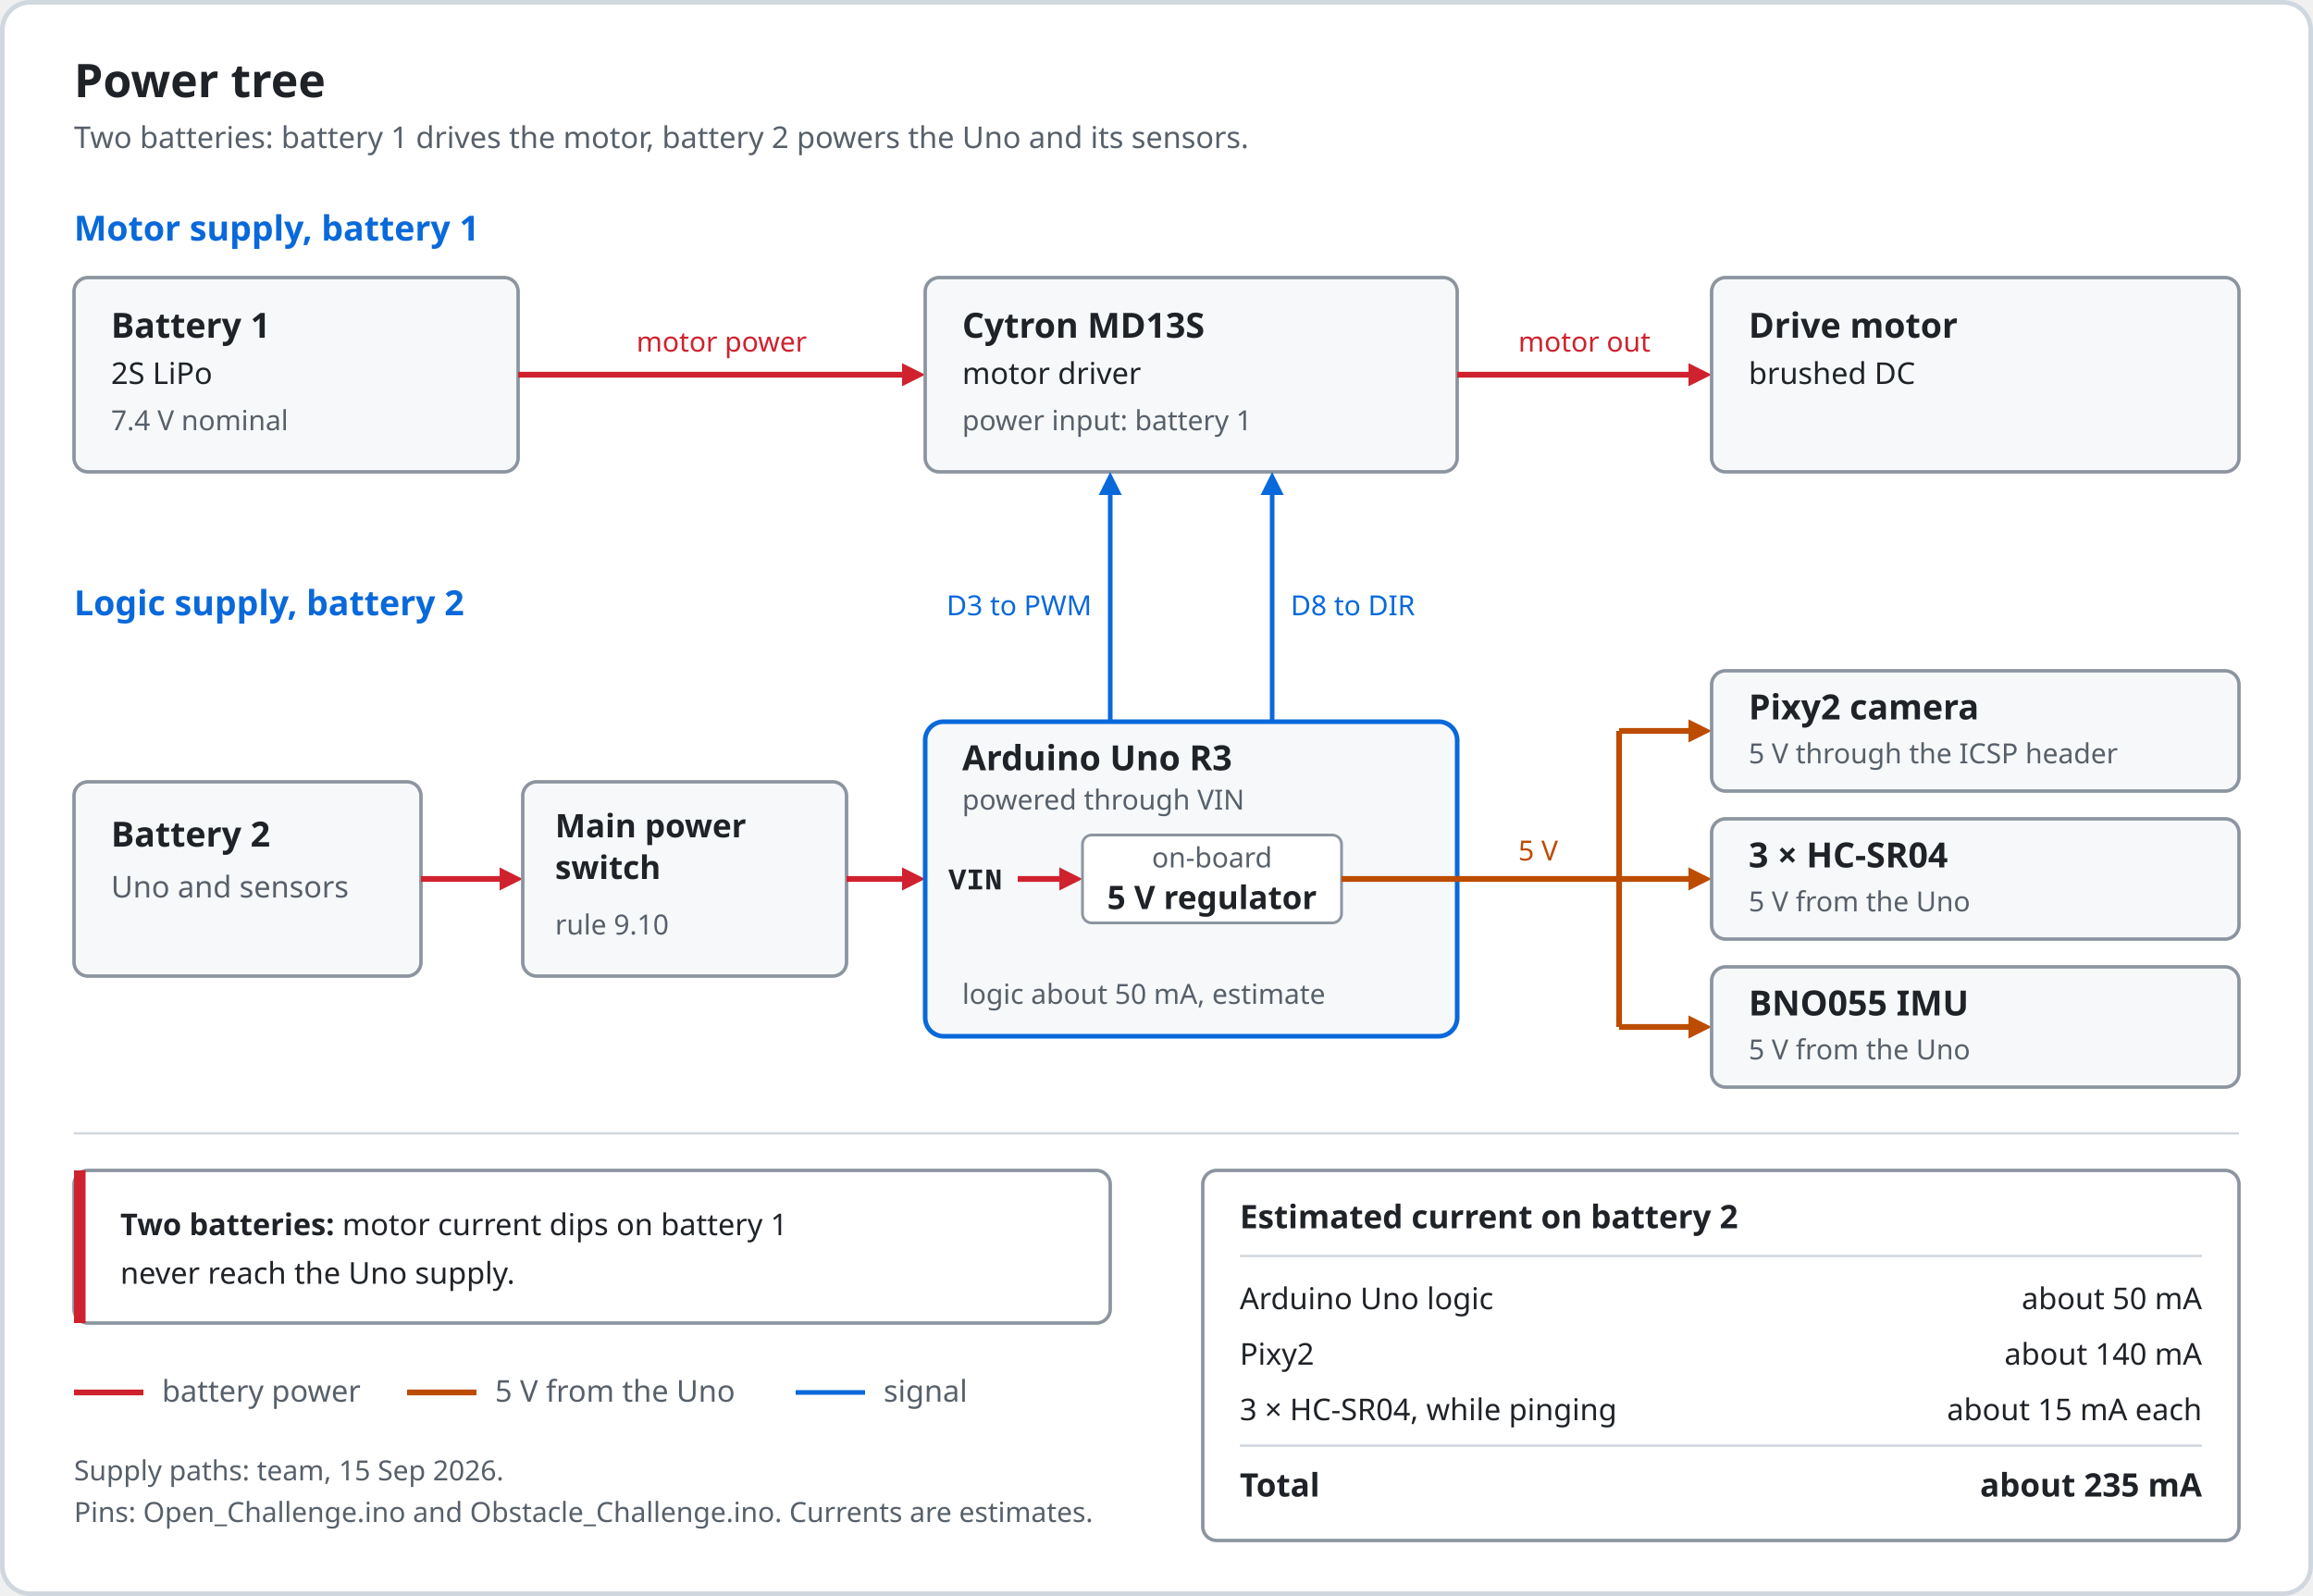
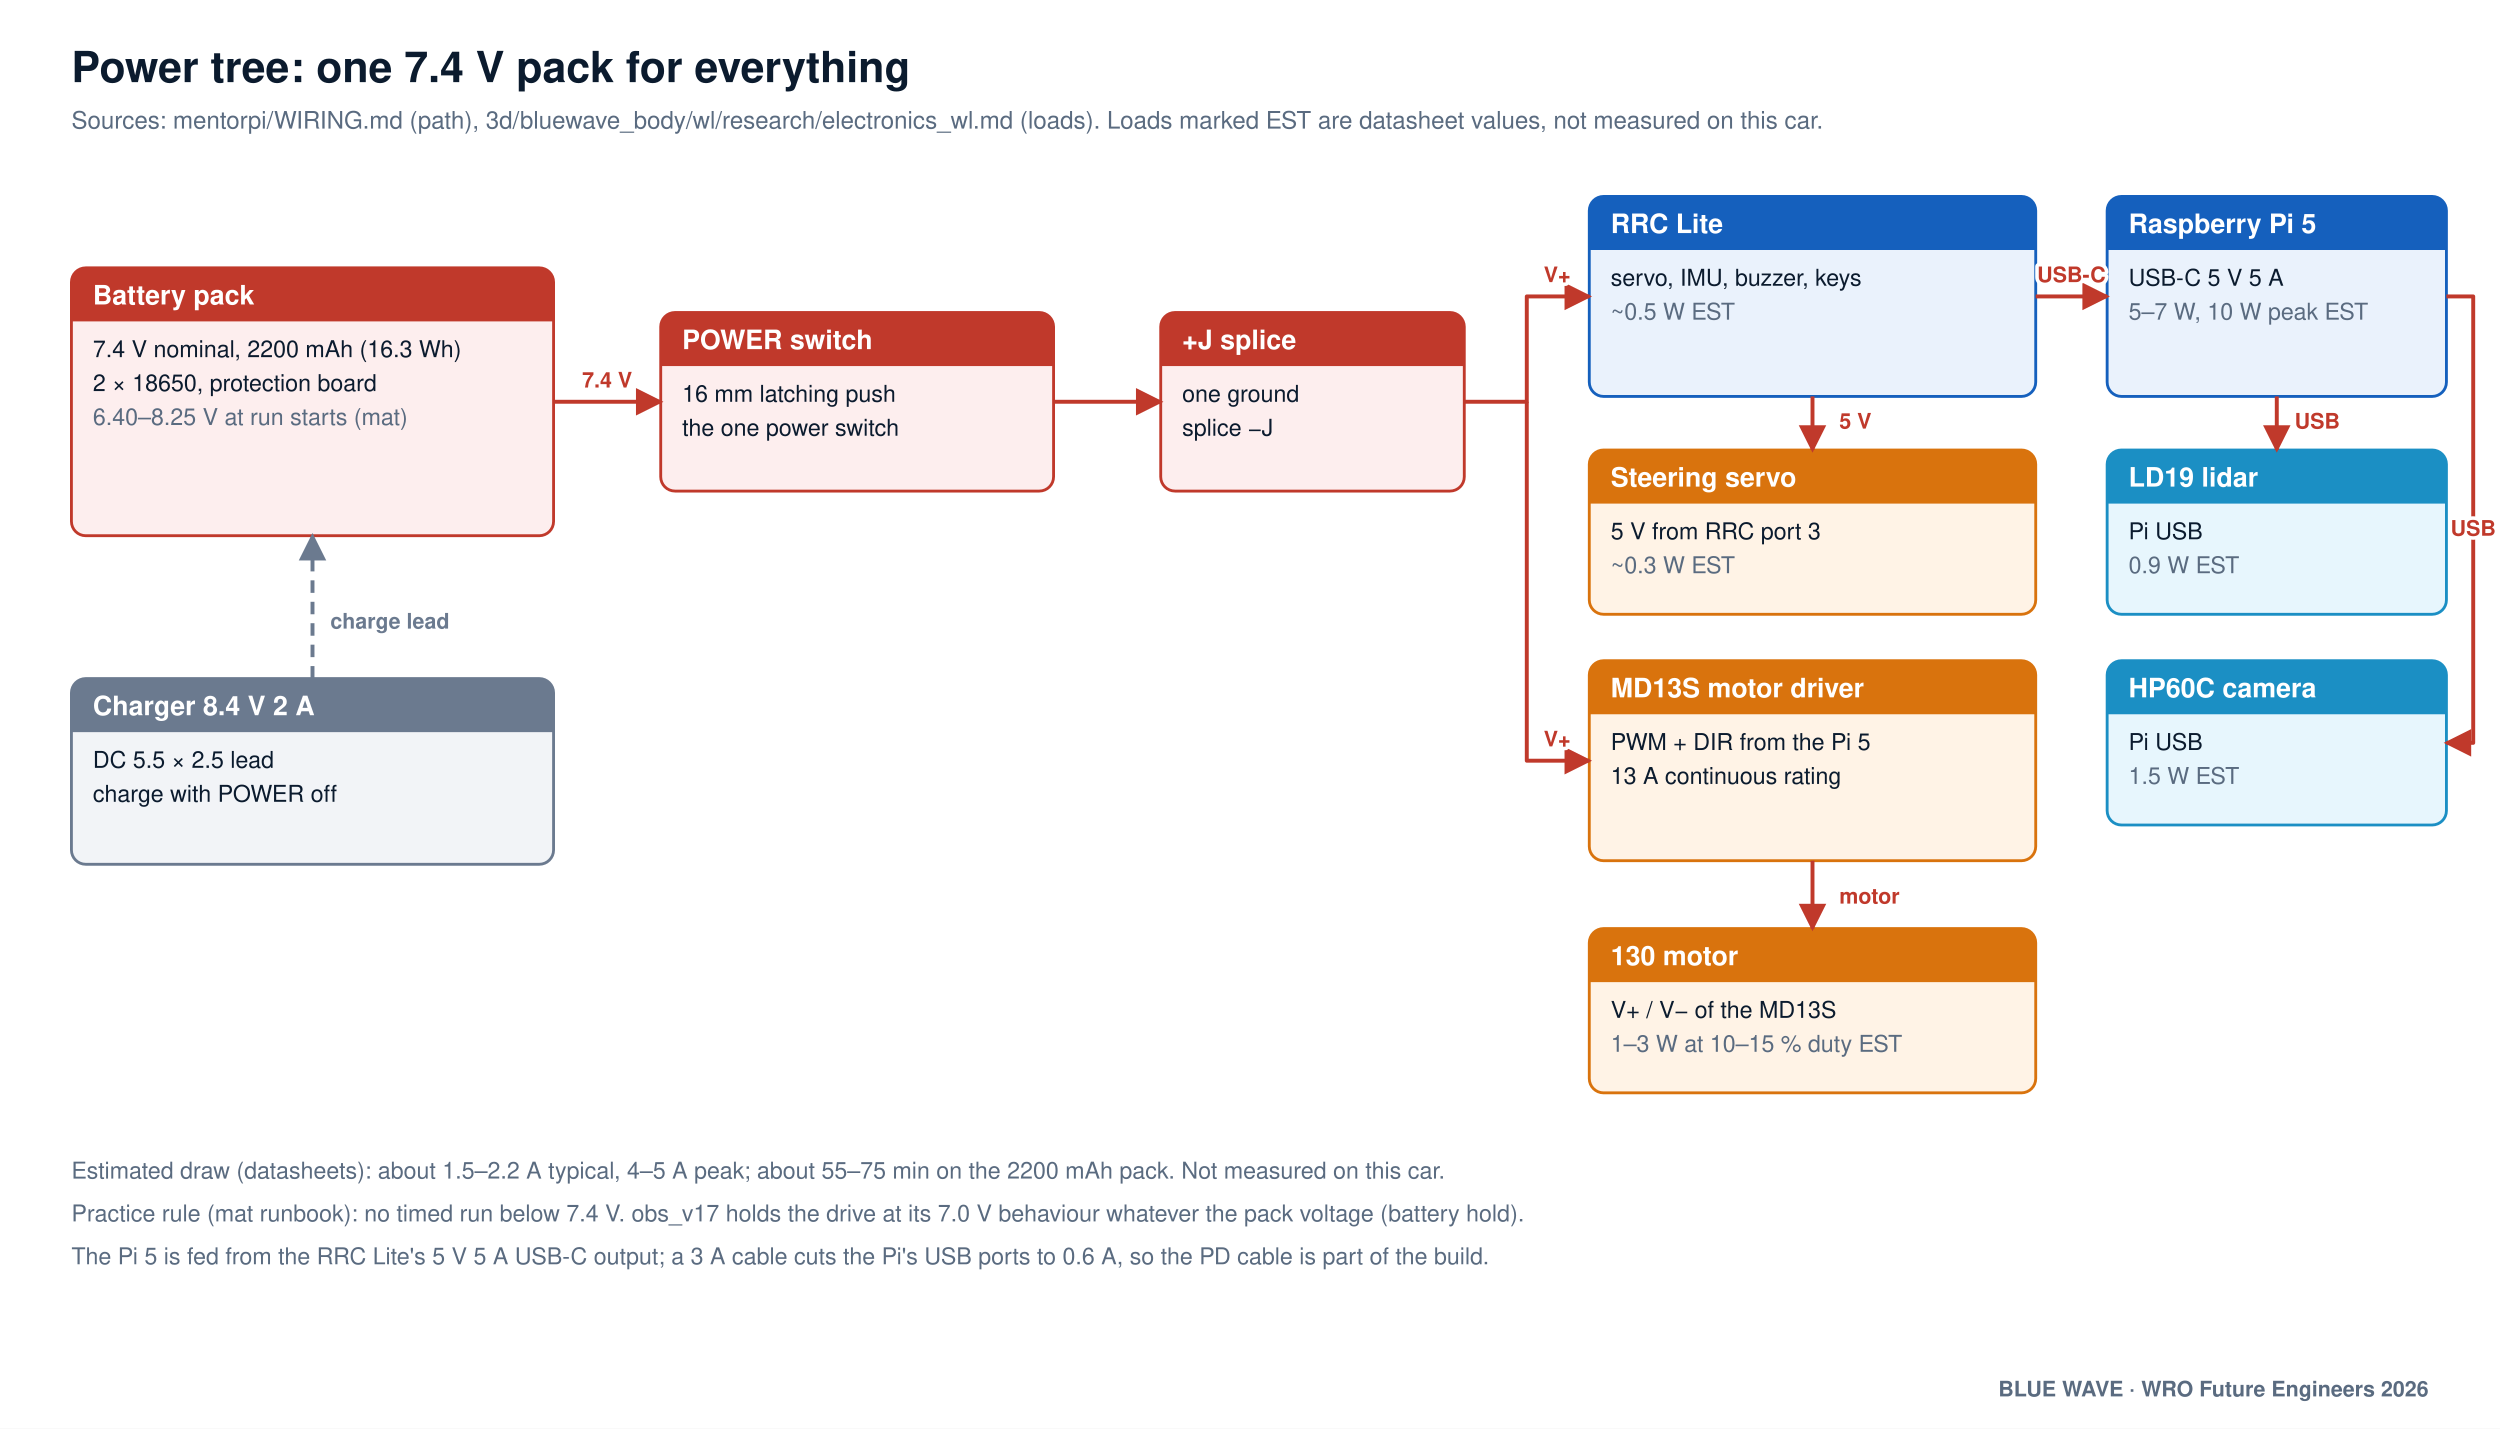
- <svg xmlns="http://www.w3.org/2000/svg" width="1000" height="690" viewBox="0 0 1000 690" role="img" aria-labelledby="t d">
-   <style>
-     text { font-family: -apple-system, BlinkMacSystemFont, "Segoe UI", "Noto Sans", Helvetica, Arial, sans-serif; fill: #1f2328; }
-     .title { font-size: 20px; font-weight: 600; }
-     .h2 { font-size: 15px; font-weight: 600; fill: #0969da; }
-     .name { font-size: 15px; font-weight: 600; }
-     .name14 { font-size: 14px; font-weight: 600; }
-     .body { font-size: 13px; fill: #1f2328; }
-     .sub { font-size: 13px; fill: #57606a; }
-     .small { font-size: 12px; fill: #57606a; }
-     .pin { font-family: ui-monospace, SFMono-Regular, Consolas, "Liberation Mono", Menlo, monospace; font-size: 13px; font-weight: 600; }
-     .lab { font-size: 12px; fill: #0969da; }
-     .labb { font-size: 12px; fill: #cf222e; }
-     .lab5 { font-size: 12px; fill: #bc4c00; }
-     .box { fill: #f6f8fa; stroke: #8c959f; stroke-width: 1.5; }
-     .mcu { fill: #f6f8fa; stroke: #0969da; stroke-width: 2; }
-     .reg { fill: #ffffff; stroke: #8c959f; stroke-width: 1.2; }
-     .bat { stroke: #cf222e; stroke-width: 2.5; fill: none; }
-     .v5 { stroke: #bc4c00; stroke-width: 2.5; fill: none; }
-     .sig { stroke: #0969da; stroke-width: 2; fill: none; }
-     .hb { fill: #cf222e; }
-     .h5 { fill: #bc4c00; }
-     .ha { fill: #0969da; }
-   </style>
-   <rect x="1" y="1" width="998" height="688" rx="12" fill="#ffffff" stroke="#d0d7de" stroke-width="2" />
-   <text class="title" x="32" y="42">Power tree</text>
-   <text class="sub" x="32" y="64">Two batteries: battery 1 drives the motor, battery 2 powers the Uno and its sensors.</text>
-   <text class="h2" x="32" y="104">Motor supply, battery 1</text>
-   <rect class="box" x="32" y="120" width="192" height="84" rx="6" />
-   <text class="name" x="48" y="146">Battery 1</text>
-   <text class="body" x="48" y="166">2S LiPo</text>
-   <text class="small" x="48" y="186">7.4 V nominal</text>
-   <line class="bat" x1="224" y1="162" x2="390" y2="162" />
-   <polygon class="hb" points="400,162 390,157 390,167" />
-   <text class="labb" x="312" y="152" text-anchor="middle">motor power</text>
-   <rect class="box" x="400" y="120" width="230" height="84" rx="6" />
-   <text class="name" x="416" y="146">Cytron MD13S</text>
-   <text class="body" x="416" y="166">motor driver</text>
-   <text class="small" x="416" y="186">power input: battery 1</text>
-   <line class="bat" x1="630" y1="162" x2="730" y2="162" />
-   <polygon class="hb" points="740,162 730,157 730,167" />
-   <text class="labb" x="685" y="152" text-anchor="middle">motor out</text>
-   <rect class="box" x="740" y="120" width="228" height="84" rx="6" />
-   <text class="name" x="756" y="146">Drive motor</text>
-   <text class="body" x="756" y="166">brushed DC</text>
-   <line class="sig" x1="480" y1="312" x2="480" y2="214" />
-   <polygon class="ha" points="480,204 475,214 485,214" />
-   <text class="lab" x="472" y="266" text-anchor="end">D3 to PWM</text>
-   <line class="sig" x1="550" y1="312" x2="550" y2="214" />
-   <polygon class="ha" points="550,204 545,214 555,214" />
-   <text class="lab" x="558" y="266">D8 to DIR</text>
-   <text class="h2" x="32" y="266">Logic supply, battery 2</text>
-   <rect class="box" x="32" y="338" width="150" height="84" rx="6" />
-   <text class="name" x="48" y="366">Battery 2</text>
-   <text class="sub" x="48" y="388">Uno and sensors</text>
-   <line class="bat" x1="182" y1="380" x2="216" y2="380" />
-   <polygon class="hb" points="226,380 216,375 216,385" />
-   <rect class="box" x="226" y="338" width="140" height="84" rx="6" />
-   <text class="name14" x="240" y="362">Main power</text>
-   <text class="name14" x="240" y="380">switch</text>
-   <text class="small" x="240" y="404">rule 9.10</text>
-   <line class="bat" x1="366" y1="380" x2="390" y2="380" />
-   <polygon class="hb" points="400,380 390,375 390,385" />
-   <rect class="mcu" x="400" y="312" width="230" height="136" rx="8" />
-   <text class="name" x="416" y="333">Arduino Uno R3</text>
-   <text class="small" x="416" y="350">powered through VIN</text>
-   <text class="pin" x="410" y="384.5">VIN</text>
-   <line class="bat" x1="440" y1="380" x2="458" y2="380" />
-   <polygon class="hb" points="468,380 458,375 458,385" />
-   <rect class="reg" x="468" y="361" width="112" height="38" rx="4" />
-   <text class="small" x="524" y="375" text-anchor="middle">on-board</text>
-   <text class="name14" x="524" y="393" text-anchor="middle">5 V regulator</text>
-   <text class="small" x="416" y="434">logic about 50 mA, estimate</text>
-   <line class="v5" x1="580" y1="380" x2="700" y2="380" />
-   <text class="lab5" x="665" y="372" text-anchor="middle">5 V</text>
-   <line class="v5" x1="700" y1="316" x2="700" y2="444" />
-   <line class="v5" x1="700" y1="316" x2="730" y2="316" />
-   <polygon class="h5" points="740,316 730,311 730,321" />
-   <line class="v5" x1="700" y1="380" x2="730" y2="380" />
-   <polygon class="h5" points="740,380 730,375 730,385" />
-   <line class="v5" x1="700" y1="444" x2="730" y2="444" />
-   <polygon class="h5" points="740,444 730,439 730,449" />
-   <rect class="box" x="740" y="290" width="228" height="52" rx="6" />
-   <text class="name" x="756" y="311">Pixy2 camera</text>
-   <text class="small" x="756" y="330">5 V through the ICSP header</text>
-   <rect class="box" x="740" y="354" width="228" height="52" rx="6" />
-   <text class="name" x="756" y="375">3 × HC-SR04</text>
-   <text class="small" x="756" y="394">5 V from the Uno</text>
-   <rect class="box" x="740" y="418" width="228" height="52" rx="6" />
-   <text class="name" x="756" y="439">BNO055 IMU</text>
-   <text class="small" x="756" y="458">5 V from the Uno</text>
-   <line x1="32" y1="490" x2="968" y2="490" stroke="#d0d7de" stroke-width="1" />
-   <rect x="32" y="506" width="448" height="66" rx="6" fill="#ffffff" stroke="#8c959f" stroke-width="1.5" />
-   <rect x="32" y="506" width="5" height="66" fill="#cf222e" />
-   <text class="body" x="52" y="534">
-     <tspan style="font-weight:600">Two batteries:</tspan> motor current dips on battery 1</text>
-   <text class="body" x="52" y="555">never reach the Uno supply.</text>
-   <line class="bat" x1="32" y1="602" x2="62" y2="602" />
-   <text class="sub" x="70" y="606">battery power</text>
-   <line class="v5" x1="176" y1="602" x2="206" y2="602" />
-   <text class="sub" x="214" y="606">5 V from the Uno</text>
-   <line class="sig" x1="344" y1="602" x2="374" y2="602" />
-   <text class="sub" x="382" y="606">signal</text>
-   <text class="small" x="32" y="640">Supply paths: team, 15 Sep 2026.</text>
-   <text class="small" x="32" y="658">Pins: Open_Challenge.ino and Obstacle_Challenge.ino. Currents are estimates.</text>
-   <rect x="520" y="506" width="448" height="160" rx="6" fill="#ffffff" stroke="#8c959f" stroke-width="1.5" />
-   <text class="name14" x="536" y="531">Estimated current on battery 2</text>
-   <line x1="536" y1="543" x2="952" y2="543" stroke="#d0d7de" stroke-width="1" />
-   <text class="body" x="536" y="566">Arduino Uno logic</text>
-   <text class="body" x="952" y="566" text-anchor="end">about 50 mA</text>
-   <text class="body" x="536" y="590">Pixy2</text>
-   <text class="body" x="952" y="590" text-anchor="end">about 140 mA</text>
-   <text class="body" x="536" y="614">3 × HC-SR04, while pinging</text>
-   <text class="body" x="952" y="614" text-anchor="end">about 15 mA each</text>
-   <line x1="536" y1="625" x2="952" y2="625" stroke="#d0d7de" stroke-width="1" />
-   <text class="name14" x="536" y="647">Total</text>
-   <text class="name14" x="952" y="647" text-anchor="end">about 235 mA</text>
+ <svg xmlns="http://www.w3.org/2000/svg" width="1400" height="800" viewBox="0 0 1400 800" font-family="Segoe UI, Helvetica, Arial, sans-serif">
+   <defs>
+     <marker id="a1560bd" viewBox="0 0 10 10" refX="9" refY="5" markerWidth="7" markerHeight="7" orient="auto-start-reverse">
+       <path d="M0,0 L10,5 L0,10 z" fill="#1560bd" />
+     </marker>
+     <marker id="ac0392b" viewBox="0 0 10 10" refX="9" refY="5" markerWidth="7" markerHeight="7" orient="auto-start-reverse">
+       <path d="M0,0 L10,5 L0,10 z" fill="#c0392b" />
+     </marker>
+     <marker id="ad9730d" viewBox="0 0 10 10" refX="9" refY="5" markerWidth="7" markerHeight="7" orient="auto-start-reverse">
+       <path d="M0,0 L10,5 L0,10 z" fill="#d9730d" />
+     </marker>
+     <marker id="a1b8fc4" viewBox="0 0 10 10" refX="9" refY="5" markerWidth="7" markerHeight="7" orient="auto-start-reverse">
+       <path d="M0,0 L10,5 L0,10 z" fill="#1b8fc4" />
+     </marker>
+     <marker id="a6b7a8f" viewBox="0 0 10 10" refX="9" refY="5" markerWidth="7" markerHeight="7" orient="auto-start-reverse">
+       <path d="M0,0 L10,5 L0,10 z" fill="#6b7a8f" />
+     </marker>
+     <marker id="a0b1b2e" viewBox="0 0 10 10" refX="9" refY="5" markerWidth="7" markerHeight="7" orient="auto-start-reverse">
+       <path d="M0,0 L10,5 L0,10 z" fill="#0b1b2e" />
+     </marker>
+     <pattern id="hatch" width="8" height="8" patternUnits="userSpaceOnUse" patternTransform="rotate(45)">
+       <line x1="0" y1="0" x2="0" y2="8" stroke="#c0392b" stroke-width="2" opacity=".55" />
+     </pattern>
+   </defs>
+   <rect width="1400" height="800" fill="#ffffff" />
+   <text x="40.0" y="46.0" font-size="24" font-weight="700" fill="#0b1b2e" text-anchor="start">Power tree: one 7.4 V pack for everything</text>
+   <text x="40.0" y="72.0" font-size="13.5" font-weight="400" fill="#5a6b80" text-anchor="start">Sources: mentorpi/WIRING.md (path), 3d/bluewave_body/wl/research/electronics_wl.md (loads). Loads marked EST are datasheet values, not measured on this car.</text>
+   <text x="1360.0" y="782.0" font-size="12" font-weight="600" fill="#5a6b80" text-anchor="end">BLUE WAVE · WRO Future Engineers 2026</text>
+   <rect x="40" y="150" width="270" height="150" rx="8" fill="#fdeeee" stroke="#c0392b" stroke-width="1.6" />
+   <path d="M40,180 v-22 a8,8 0 0 1 8,-8 h254 a8,8 0 0 1 8,8 v22 z" fill="#c0392b" />
+   <text x="52.0" y="170.5" font-size="15" font-weight="700" fill="#ffffff" text-anchor="start">Battery pack</text>
+   <text x="52.0" y="200.0" font-size="13" font-weight="400" fill="#0b1b2e" text-anchor="start">7.4 V nominal, 2200 mAh (16.3 Wh)</text>
+   <text x="52.0" y="219.0" font-size="13" font-weight="400" fill="#0b1b2e" text-anchor="start">2 × 18650, protection board</text>
+   <text x="52.0" y="238.0" font-size="13" font-weight="400" fill="#5a6b80" text-anchor="start">6.40–8.25 V at run starts (mat)</text>
+   <rect x="40" y="380" width="270" height="104" rx="8" fill="#f2f4f7" stroke="#6b7a8f" stroke-width="1.6" />
+   <path d="M40,410 v-22 a8,8 0 0 1 8,-8 h254 a8,8 0 0 1 8,8 v22 z" fill="#6b7a8f" />
+   <text x="52.0" y="400.5" font-size="15" font-weight="700" fill="#ffffff" text-anchor="start">Charger 8.4 V 2 A</text>
+   <text x="52.0" y="430.0" font-size="13" font-weight="400" fill="#0b1b2e" text-anchor="start">DC 5.5 × 2.5 lead</text>
+   <text x="52.0" y="449.0" font-size="13" font-weight="400" fill="#0b1b2e" text-anchor="start">charge with POWER off</text>
+   <rect x="370" y="175" width="220" height="100" rx="8" fill="#fdeeee" stroke="#c0392b" stroke-width="1.6" />
+   <path d="M370,205 v-22 a8,8 0 0 1 8,-8 h204 a8,8 0 0 1 8,8 v22 z" fill="#c0392b" />
+   <text x="382.0" y="195.5" font-size="15" font-weight="700" fill="#ffffff" text-anchor="start">POWER switch</text>
+   <text x="382.0" y="225.0" font-size="13" font-weight="400" fill="#0b1b2e" text-anchor="start">16 mm latching push</text>
+   <text x="382.0" y="244.0" font-size="13" font-weight="400" fill="#0b1b2e" text-anchor="start">the one power switch</text>
+   <rect x="650" y="175" width="170" height="100" rx="8" fill="#fdeeee" stroke="#c0392b" stroke-width="1.6" />
+   <path d="M650,205 v-22 a8,8 0 0 1 8,-8 h154 a8,8 0 0 1 8,8 v22 z" fill="#c0392b" />
+   <text x="662.0" y="195.5" font-size="15" font-weight="700" fill="#ffffff" text-anchor="start">+J splice</text>
+   <text x="662.0" y="225.0" font-size="13" font-weight="400" fill="#0b1b2e" text-anchor="start">one ground</text>
+   <text x="662.0" y="244.0" font-size="13" font-weight="400" fill="#0b1b2e" text-anchor="start">splice −J</text>
+   <rect x="890" y="110" width="250" height="112" rx="8" fill="#eaf2fc" stroke="#1560bd" stroke-width="1.6" />
+   <path d="M890,140 v-22 a8,8 0 0 1 8,-8 h234 a8,8 0 0 1 8,8 v22 z" fill="#1560bd" />
+   <text x="902.0" y="130.5" font-size="15" font-weight="700" fill="#ffffff" text-anchor="start">RRC Lite</text>
+   <text x="902.0" y="160.0" font-size="13" font-weight="400" fill="#0b1b2e" text-anchor="start">servo, IMU, buzzer, keys</text>
+   <text x="902.0" y="179.0" font-size="13" font-weight="400" fill="#5a6b80" text-anchor="start">~0.5 W  EST</text>
+   <rect x="890" y="370" width="250" height="112" rx="8" fill="#fff3e6" stroke="#d9730d" stroke-width="1.6" />
+   <path d="M890,400 v-22 a8,8 0 0 1 8,-8 h234 a8,8 0 0 1 8,8 v22 z" fill="#d9730d" />
+   <text x="902.0" y="390.5" font-size="15" font-weight="700" fill="#ffffff" text-anchor="start">MD13S motor driver</text>
+   <text x="902.0" y="420.0" font-size="13" font-weight="400" fill="#0b1b2e" text-anchor="start">PWM + DIR from the Pi 5</text>
+   <text x="902.0" y="439.0" font-size="13" font-weight="400" fill="#0b1b2e" text-anchor="start">13 A continuous rating</text>
+   <rect x="1180" y="110" width="190" height="112" rx="8" fill="#eaf2fc" stroke="#1560bd" stroke-width="1.6" />
+   <path d="M1180,140 v-22 a8,8 0 0 1 8,-8 h174 a8,8 0 0 1 8,8 v22 z" fill="#1560bd" />
+   <text x="1192.0" y="130.5" font-size="15" font-weight="700" fill="#ffffff" text-anchor="start">Raspberry Pi 5</text>
+   <text x="1192.0" y="160.0" font-size="13" font-weight="400" fill="#0b1b2e" text-anchor="start">USB-C 5 V 5 A</text>
+   <text x="1192.0" y="179.0" font-size="13" font-weight="400" fill="#5a6b80" text-anchor="start">5–7 W, 10 W peak  EST</text>
+   <rect x="890" y="252" width="250" height="92" rx="8" fill="#fff3e6" stroke="#d9730d" stroke-width="1.6" />
+   <path d="M890,282 v-22 a8,8 0 0 1 8,-8 h234 a8,8 0 0 1 8,8 v22 z" fill="#d9730d" />
+   <text x="902.0" y="272.5" font-size="15" font-weight="700" fill="#ffffff" text-anchor="start">Steering servo</text>
+   <text x="902.0" y="302.0" font-size="13" font-weight="400" fill="#0b1b2e" text-anchor="start">5 V from RRC port 3</text>
+   <text x="902.0" y="321.0" font-size="13" font-weight="400" fill="#5a6b80" text-anchor="start">~0.3 W  EST</text>
+   <rect x="1180" y="252" width="190" height="92" rx="8" fill="#e7f6fd" stroke="#1b8fc4" stroke-width="1.6" />
+   <path d="M1180,282 v-22 a8,8 0 0 1 8,-8 h174 a8,8 0 0 1 8,8 v22 z" fill="#1b8fc4" />
+   <text x="1192.0" y="272.5" font-size="15" font-weight="700" fill="#ffffff" text-anchor="start">LD19 lidar</text>
+   <text x="1192.0" y="302.0" font-size="13" font-weight="400" fill="#0b1b2e" text-anchor="start">Pi USB</text>
+   <text x="1192.0" y="321.0" font-size="13" font-weight="400" fill="#5a6b80" text-anchor="start">0.9 W  EST</text>
+   <rect x="1180" y="370" width="190" height="92" rx="8" fill="#e7f6fd" stroke="#1b8fc4" stroke-width="1.6" />
+   <path d="M1180,400 v-22 a8,8 0 0 1 8,-8 h174 a8,8 0 0 1 8,8 v22 z" fill="#1b8fc4" />
+   <text x="1192.0" y="390.5" font-size="15" font-weight="700" fill="#ffffff" text-anchor="start">HP60C camera</text>
+   <text x="1192.0" y="420.0" font-size="13" font-weight="400" fill="#0b1b2e" text-anchor="start">Pi USB</text>
+   <text x="1192.0" y="439.0" font-size="13" font-weight="400" fill="#5a6b80" text-anchor="start">1.5 W  EST</text>
+   <rect x="890" y="520" width="250" height="92" rx="8" fill="#fff3e6" stroke="#d9730d" stroke-width="1.6" />
+   <path d="M890,550 v-22 a8,8 0 0 1 8,-8 h234 a8,8 0 0 1 8,8 v22 z" fill="#d9730d" />
+   <text x="902.0" y="540.5" font-size="15" font-weight="700" fill="#ffffff" text-anchor="start">130 motor</text>
+   <text x="902.0" y="570.0" font-size="13" font-weight="400" fill="#0b1b2e" text-anchor="start">V+ / V− of the MD13S</text>
+   <text x="902.0" y="589.0" font-size="13" font-weight="400" fill="#5a6b80" text-anchor="start">1–3 W at 10–15 % duty  EST</text>
+   <polyline points="310.0,225.0 370.0,225.0" fill="none" stroke="#c0392b" stroke-width="2.2" marker-end="url(#ac0392b)" stroke-linejoin="round" />
+   <text x="340.0" y="217.0" font-size="12" font-weight="600" fill="#c0392b" text-anchor="middle" paint-order="stroke" stroke="#ffffff" stroke-width="4" stroke-linejoin="round">7.4 V</text>
+   <polyline points="590.0,225.0 650.0,225.0" fill="none" stroke="#c0392b" stroke-width="2.2" marker-end="url(#ac0392b)" stroke-linejoin="round" />
+   <polyline points="820.0,225.0 855.0,225.0 855.0,166.0 890.0,166.0" fill="none" stroke="#c0392b" stroke-width="2.2" marker-end="url(#ac0392b)" stroke-linejoin="round" />
+   <text x="872.0" y="158.0" font-size="12" font-weight="600" fill="#c0392b" text-anchor="middle" paint-order="stroke" stroke="#ffffff" stroke-width="4" stroke-linejoin="round">V+</text>
+   <polyline points="855.0,225.0 855.0,426.0 890.0,426.0" fill="none" stroke="#c0392b" stroke-width="2.2" marker-end="url(#ac0392b)" stroke-linejoin="round" />
+   <text x="872.0" y="418.0" font-size="12" font-weight="600" fill="#c0392b" text-anchor="middle" paint-order="stroke" stroke="#ffffff" stroke-width="4" stroke-linejoin="round">V+</text>
+   <polyline points="1140.0,166.0 1180.0,166.0" fill="none" stroke="#c0392b" stroke-width="2.2" marker-end="url(#ac0392b)" stroke-linejoin="round" />
+   <text x="1160.0" y="158.0" font-size="12" font-weight="600" fill="#c0392b" text-anchor="middle" paint-order="stroke" stroke="#ffffff" stroke-width="4" stroke-linejoin="round">USB-C</text>
+   <polyline points="1015.0,222.0 1015.0,252.0" fill="none" stroke="#c0392b" stroke-width="2.2" marker-end="url(#ac0392b)" stroke-linejoin="round" />
+   <text x="1030.0" y="240.0" font-size="12" font-weight="600" fill="#c0392b" text-anchor="start" paint-order="stroke" stroke="#ffffff" stroke-width="4" stroke-linejoin="round">5 V</text>
+   <polyline points="1275.0,222.0 1275.0,252.0" fill="none" stroke="#c0392b" stroke-width="2.2" marker-end="url(#ac0392b)" stroke-linejoin="round" />
+   <text x="1285.0" y="240.0" font-size="12" font-weight="600" fill="#c0392b" text-anchor="start" paint-order="stroke" stroke="#ffffff" stroke-width="4" stroke-linejoin="round">USB</text>
+   <polyline points="1370.0,166.0 1385.0,166.0 1385.0,416.0 1370.0,416.0" fill="none" stroke="#c0392b" stroke-width="2.2" marker-end="url(#ac0392b)" stroke-linejoin="round" />
+   <text x="1385.0" y="300.0" font-size="12" font-weight="600" fill="#c0392b" text-anchor="middle" paint-order="stroke" stroke="#ffffff" stroke-width="4" stroke-linejoin="round">USB</text>
+   <polyline points="1015.0,482.0 1015.0,520.0" fill="none" stroke="#c0392b" stroke-width="2.2" marker-end="url(#ac0392b)" stroke-linejoin="round" />
+   <text x="1030.0" y="506.0" font-size="12" font-weight="600" fill="#c0392b" text-anchor="start" paint-order="stroke" stroke="#ffffff" stroke-width="4" stroke-linejoin="round">motor</text>
+   <polyline points="175.0,380.0 175.0,300.0" fill="none" stroke="#6b7a8f" stroke-width="2.2" stroke-dasharray="7 5" marker-end="url(#a6b7a8f)" stroke-linejoin="round" />
+   <text x="185.0" y="352.0" font-size="12" font-weight="600" fill="#6b7a8f" text-anchor="start" paint-order="stroke" stroke="#ffffff" stroke-width="4" stroke-linejoin="round">charge lead</text>
+   <text x="40.0" y="660.0" font-size="13" font-weight="400" fill="#5a6b80" text-anchor="start">Estimated draw (datasheets): about 1.5–2.2 A typical, 4–5 A peak; about 55–75 min on the 2200 mAh pack. Not measured on this car.</text>
+   <text x="40.0" y="684.0" font-size="13" font-weight="400" fill="#5a6b80" text-anchor="start">Practice rule (mat runbook): no timed run below 7.4 V. obs_v17 holds the drive at its 7.0 V behaviour whatever the pack voltage (battery hold).</text>
+   <text x="40.0" y="708.0" font-size="13" font-weight="400" fill="#5a6b80" text-anchor="start">The Pi 5 is fed from the RRC Lite's 5 V 5 A USB-C output; a 3 A cable cuts the Pi's USB ports to 0.6 A, so the PD cable is part of the build.</text>
</svg>
